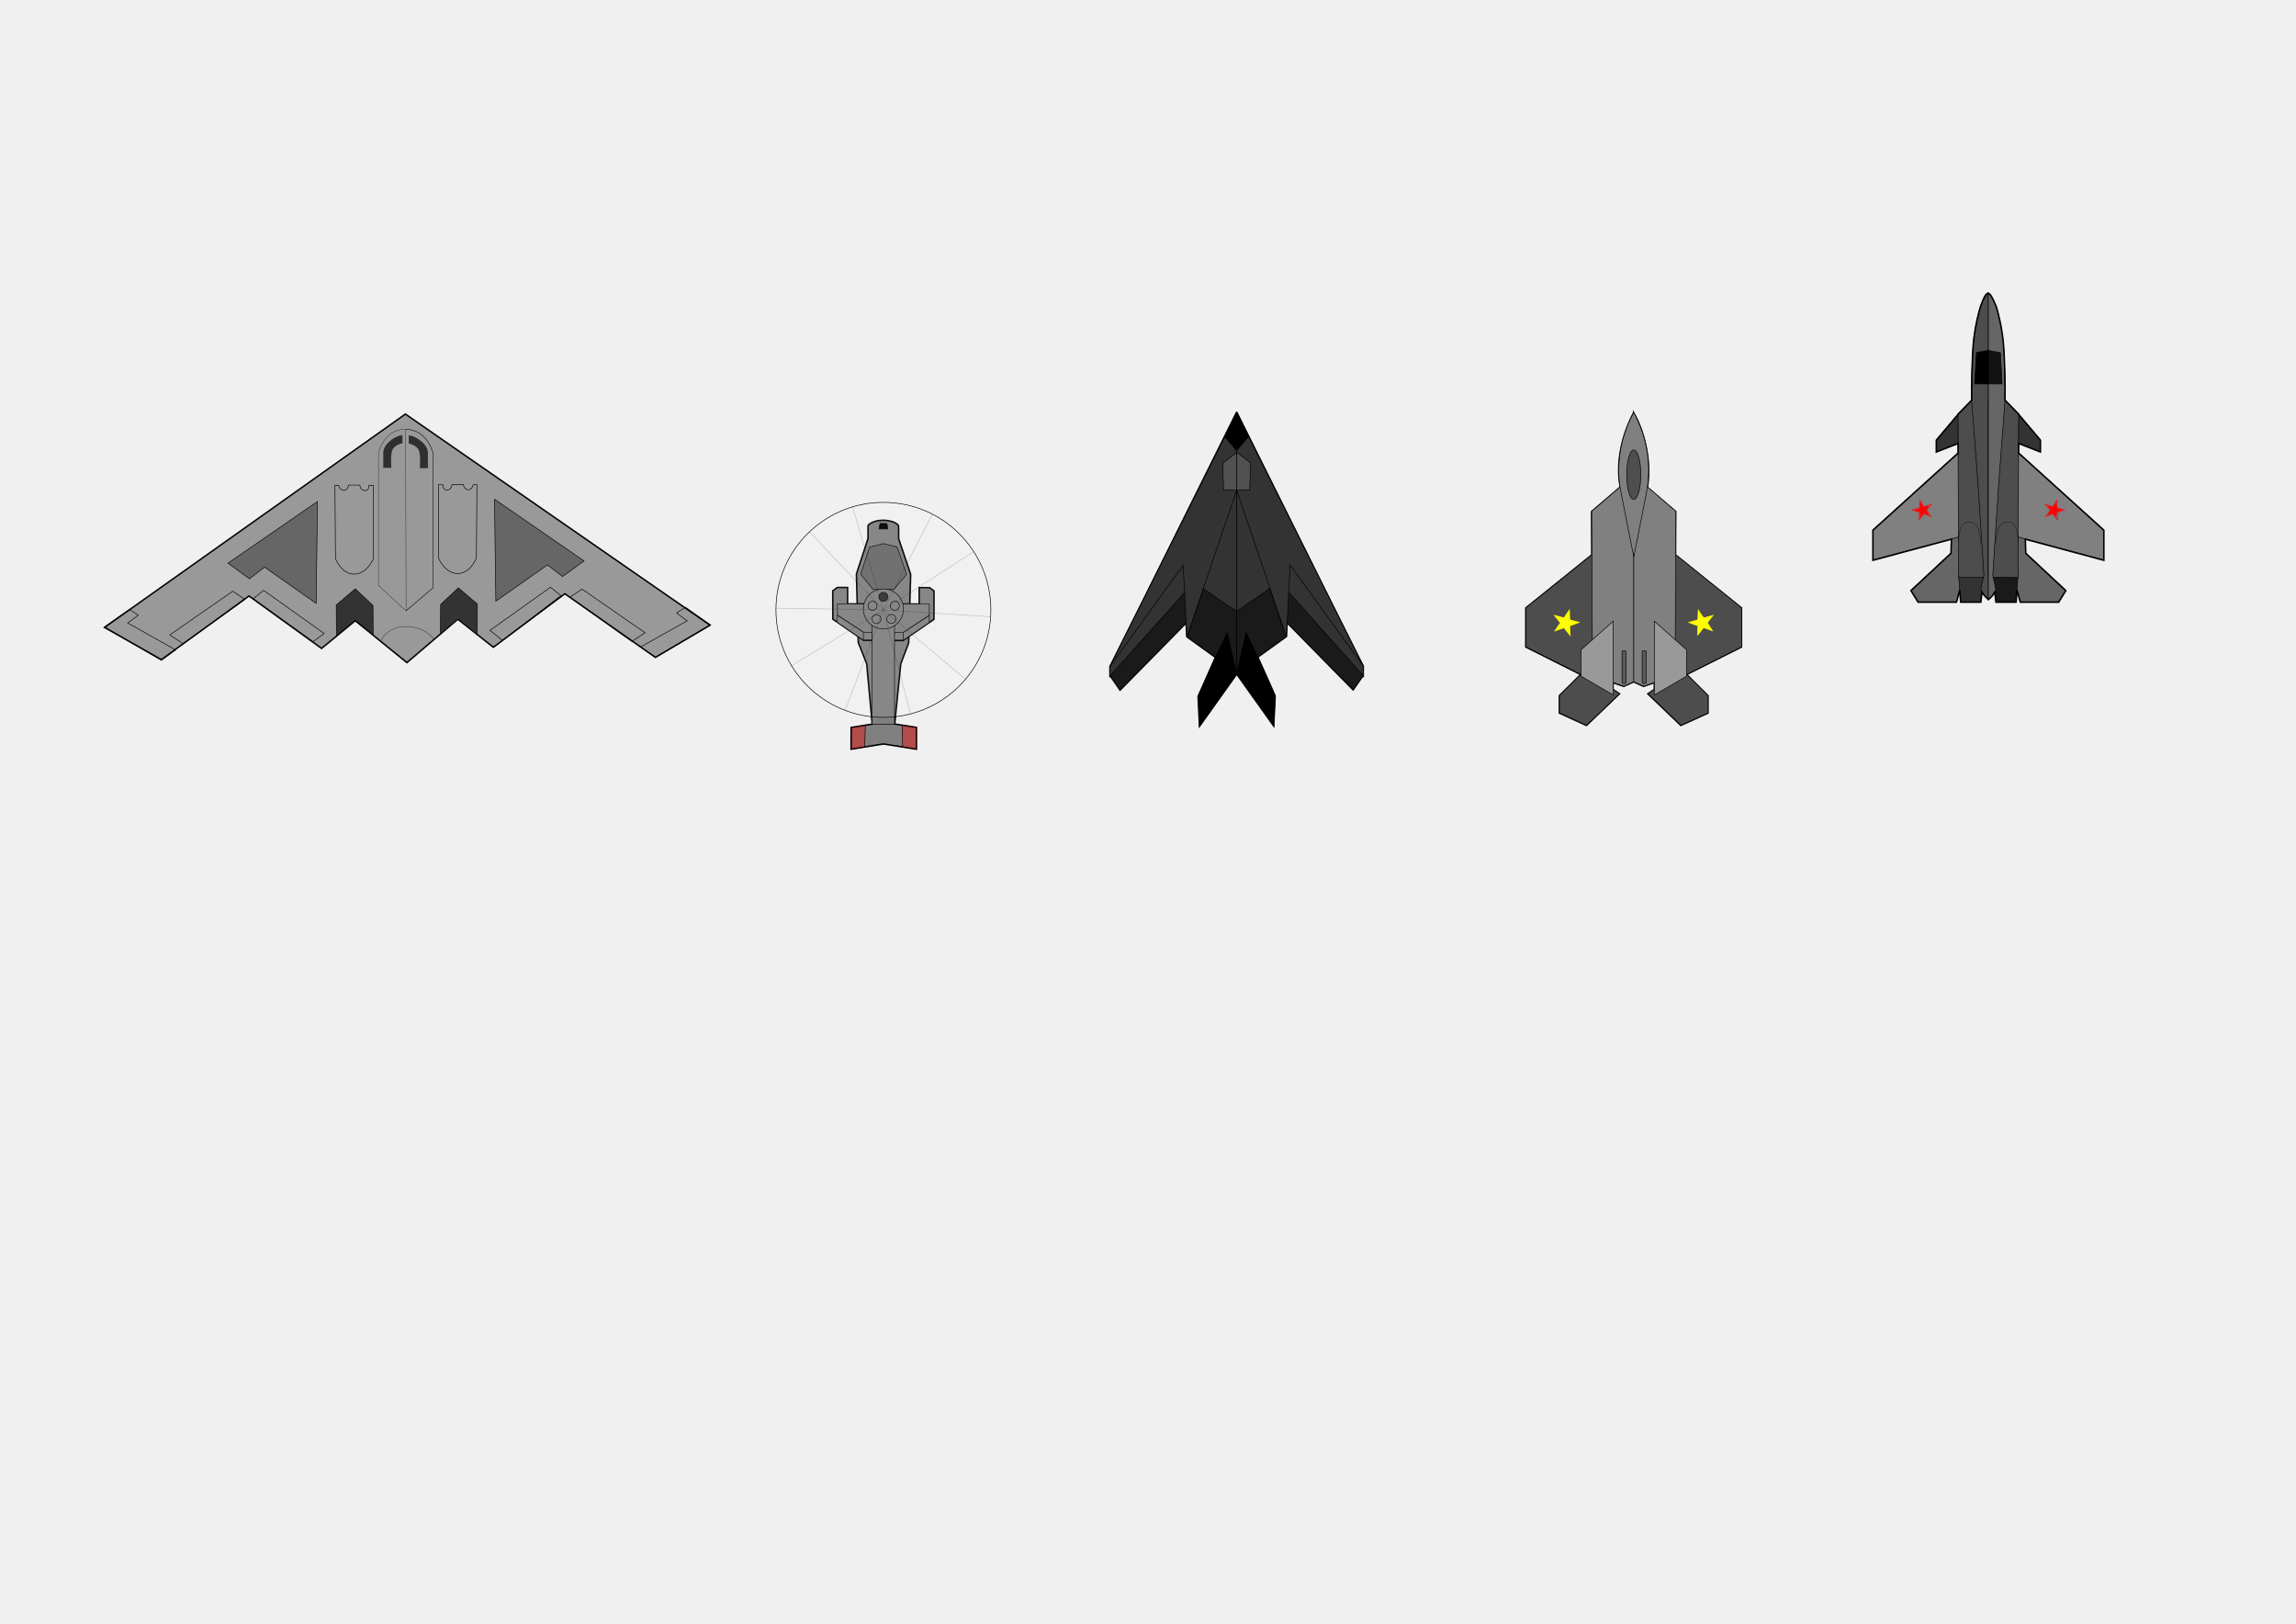
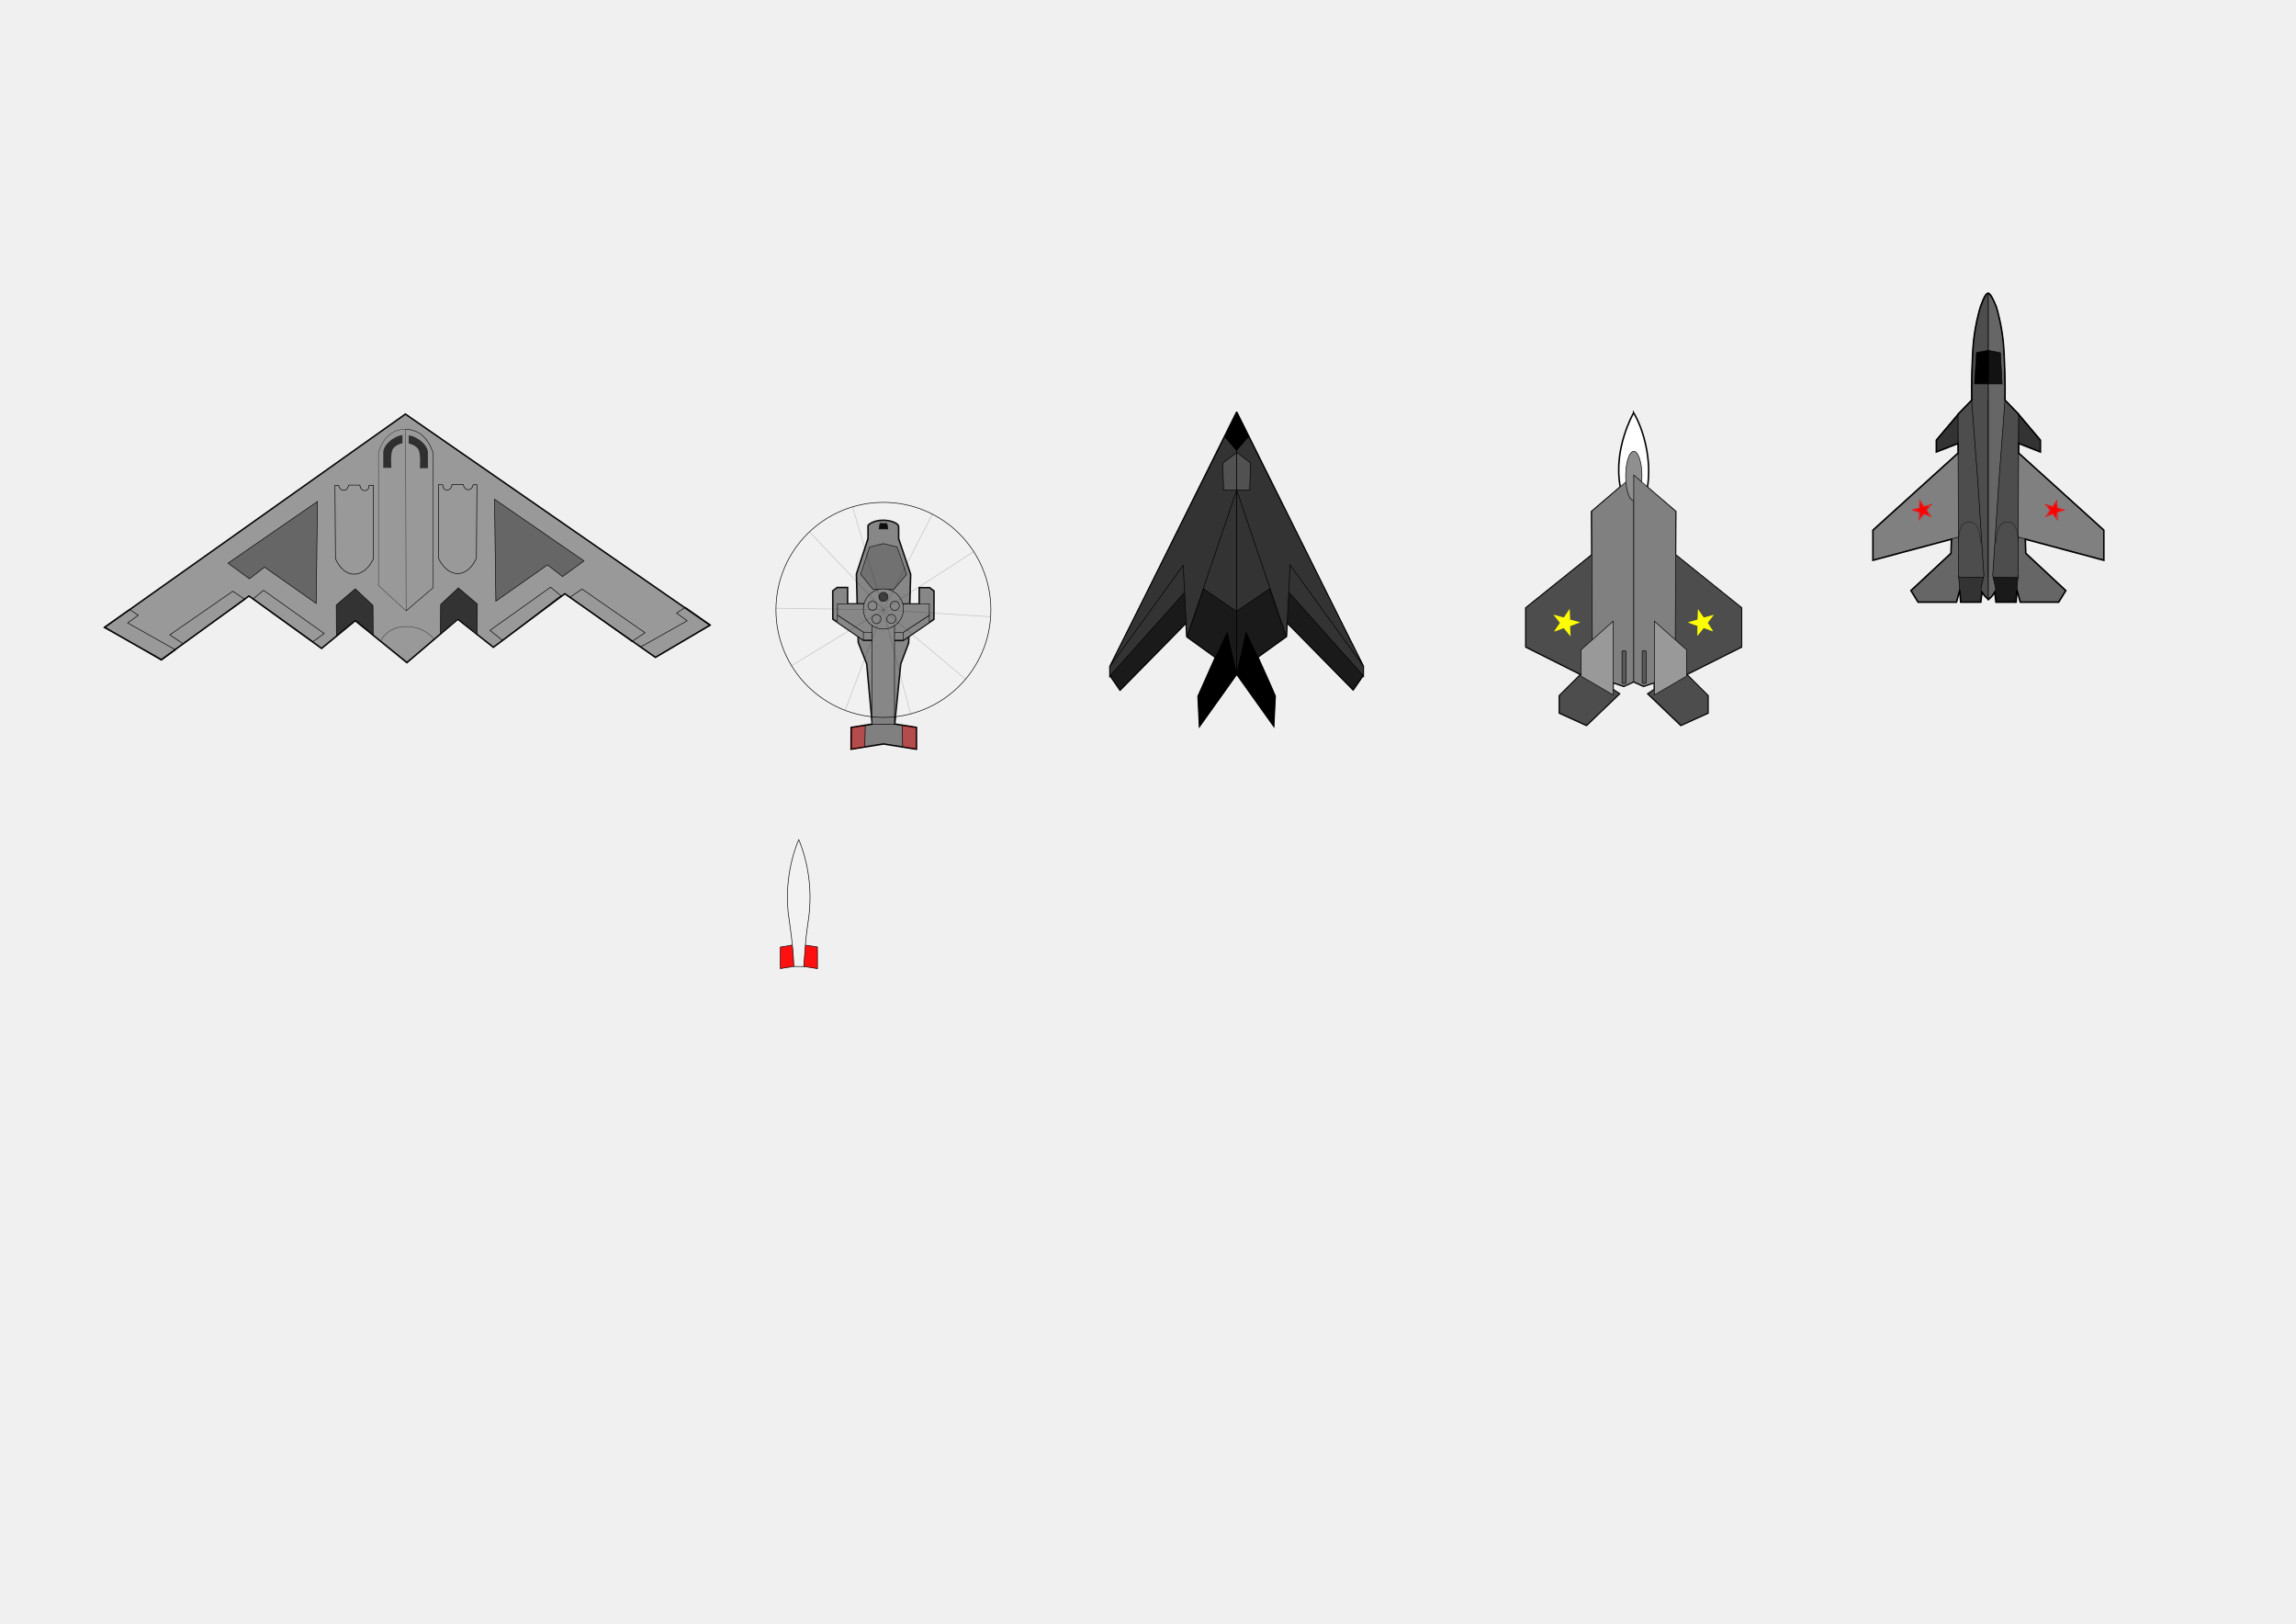
<svg xmlns="http://www.w3.org/2000/svg" width="297mm" height="210mm" viewBox="0 0 1052.362 744.094" id="svg2" version="1.1">
  <defs id="defs4">
    <filter style="color-interpolation-filters:sRGB" id="filter4502">
      <feGaussianBlur stdDeviation="3.13 3.655" result="blur" id="feGaussianBlur4504" />
    </filter>
    <filter style="color-interpolation-filters:sRGB" id="filter4639">
      <feGaussianBlur stdDeviation="1.312 3.76" result="blur" id="feGaussianBlur4641" />
    </filter>
    <filter style="color-interpolation-filters:sRGB" id="filter5041">
      <feGaussianBlur stdDeviation="1.31 1.312" result="blur" id="feGaussianBlur5043" />
    </filter>
    <filter style="color-interpolation-filters:sRGB" id="filter5045">
      <feGaussianBlur stdDeviation="1.31 1.31" result="blur" id="feGaussianBlur5047" />
    </filter>
    <filter style="color-interpolation-filters:sRGB;" id="filter5855">
      <feGaussianBlur stdDeviation="1.31 1.31" result="fbSourceGraphic" id="feGaussianBlur5857" />
      <feColorMatrix result="fbSourceGraphicAlpha" in="fbSourceGraphic" values="0 0 0 -1 0 0 0 0 -1 0 0 0 0 -1 0 0 0 0 1 0" id="feColorMatrix5859" />
      <feGaussianBlur id="feGaussianBlur5861" stdDeviation="1.31 1.31" result="blur" in="fbSourceGraphic" />
    </filter>
    <filter style="color-interpolation-filters:sRGB;" id="filter5882">
      <feGaussianBlur stdDeviation="1.31 1.31" result="blur" id="feGaussianBlur5884" />
    </filter>
    <filter style="color-interpolation-filters:sRGB;" id="filter6010">
      <feGaussianBlur stdDeviation="1.31 1.31" result="blur" id="feGaussianBlur6012" />
    </filter>
    <filter style="color-interpolation-filters:sRGB" id="filter5882-3">
      <feGaussianBlur stdDeviation="1.31 1.31" result="blur" id="feGaussianBlur5884-9" />
    </filter>
    <filter style="color-interpolation-filters:sRGB;" id="filter6333">
      <feGaussianBlur stdDeviation="1.31 1.31" result="blur" id="feGaussianBlur6335" />
    </filter>
    <filter style="color-interpolation-filters:sRGB;" id="filter6352">
      <feGaussianBlur stdDeviation="1.31 1.31" result="blur" id="feGaussianBlur6354" />
    </filter>
  </defs>
  <g id="layer1" transform="translate(0,-308.2677)">
+     <path style="fill:#ff0000;fill-opacity:0.933;fill-rule:evenodd;stroke:#000000;stroke-width:0.277;stroke-linecap:butt;stroke-linejoin:miter;stroke-miterlimit:4;stroke-dasharray:none;stroke-opacity:1" d="m 368.145,741.227 0.256,9.964 6.298,0.966 -0.034,-9.922 z" id="path4726-1-1" />
+     <path style="fill:#ff0000;fill-opacity:0.933;fill-rule:evenodd;stroke:#000000;stroke-width:0.277;stroke-linecap:butt;stroke-linejoin:miter;stroke-miterlimit:4;stroke-dasharray:none;stroke-opacity:1" d="m 364.084,741.207 -0.267,9.942 -6.179,0.998 0.034,-9.878 z" id="path4726-19" />
    <path style="fill:#999999;fill-opacity:1;fill-rule:evenodd;stroke:#000000;stroke-width:0.679;stroke-linecap:butt;stroke-linejoin:miter;stroke-miterlimit:4;stroke-dasharray:none;stroke-opacity:1" d="m 47.89,595.805 137.926,-97.783 139.642,96.754 -25.046,14.753 -41.515,-29.163 -32.766,24.532 -16.297,-12.866 -23.331,19.9 -23.674,-19.214 -15.439,12.695 -33.281,-24.017 -40.143,29.163 z" id="path4147" />
    <path style="fill:none;fill-opacity:1;fill-rule:evenodd;stroke:#000000;stroke-width:0.272;stroke-linecap:butt;stroke-linejoin:miter;stroke-miterlimit:4;stroke-dasharray:none;stroke-opacity:1" d="m 59.292,587.529 4.079,2.665 -4.845,3.552 21.958,12.352 -6.519,4.803 -26.058,-15.36 z" id="path4149" />
    <path style="fill:none;fill-opacity:1;fill-rule:evenodd;stroke:#000000;stroke-width:0.272;stroke-linecap:butt;stroke-linejoin:miter;stroke-miterlimit:4;stroke-dasharray:none;stroke-opacity:1" d="m 83.892,603.228 -6.065,-4.003 28.87,-20.015 5.58,3.76 z" id="path4153" />
    <path style="fill:none;fill-opacity:1;fill-rule:evenodd;stroke:#000000;stroke-width:0.272;stroke-linecap:butt;stroke-linejoin:miter;stroke-miterlimit:4;stroke-dasharray:none;stroke-opacity:1" d="m 116.058,582.671 4.731,-3.882 27.779,19.773 -5.095,3.76 z" id="path4155" />
    <path style="fill:none;fill-opacity:1;fill-rule:evenodd;stroke:#000000;stroke-width:0.272;stroke-linecap:butt;stroke-linejoin:miter;stroke-miterlimit:4;stroke-dasharray:none;stroke-opacity:1" d="m 314.185,586.543 -4.079,2.665 4.845,3.552 -21.358,12.008 6.862,4.718 25.115,-14.931 z" id="path4149-9" />
    <path style="fill:none;fill-opacity:1;fill-rule:evenodd;stroke:#000000;stroke-width:0.272;stroke-linecap:butt;stroke-linejoin:miter;stroke-miterlimit:4;stroke-dasharray:none;stroke-opacity:1" d="m 289.584,602.241 6.065,-4.003 -28.87,-20.015 -5.58,3.76 z" id="path4153-0" />
    <path style="fill:none;fill-opacity:1;fill-rule:evenodd;stroke:#000000;stroke-width:0.272;stroke-linecap:butt;stroke-linejoin:miter;stroke-miterlimit:4;stroke-dasharray:none;stroke-opacity:1" d="m 257.075,581.256 -4.731,-3.882 -27.779,19.773 5.781,4.618 z" id="path4155-4" />
    <path style="fill:#333333;fill-opacity:1;fill-rule:evenodd;stroke:#000000;stroke-width:0.272;stroke-linecap:butt;stroke-linejoin:miter;stroke-miterlimit:4;stroke-dasharray:none;stroke-opacity:1" d="m 171.041,599.188 -0.101,-13.456 -8.107,-7.621 -8.704,7.42 0.07,14.003 8.713,-7.087 z" id="path4163-3" />
    <path style="fill:#666666;fill-opacity:1;fill-rule:evenodd;stroke:#000000;stroke-width:0.272;stroke-linecap:butt;stroke-linejoin:miter;stroke-miterlimit:4;stroke-dasharray:none;stroke-opacity:1" d="m 104.514,566.351 9.826,7.157 6.914,-5.337 23.654,16.619 0.607,-46.702 z" id="path4234" />
    <path style="fill:#666666;fill-opacity:1;fill-rule:evenodd;stroke:#000000;stroke-width:0.272;stroke-linecap:butt;stroke-linejoin:miter;stroke-miterlimit:4;stroke-dasharray:none;stroke-opacity:1" d="m 267.668,565.32 -9.826,7.157 -6.914,-5.337 -23.654,16.619 -0.607,-46.702 z" id="path4234-3" />
    <path style="fill:none;fill-opacity:1;fill-rule:evenodd;stroke:#000000;stroke-width:0.272;stroke-linecap:butt;stroke-linejoin:miter;stroke-miterlimit:4;stroke-dasharray:none;stroke-opacity:1" d="m 153.521,530.688 0.243,33.601 c 0,0 2.729,7.096 8.552,7.096 5.823,0 8.795,-6.975 8.795,-6.975 v -33.783 l -2.002,0.121 c 0,0 0.182,2.365 -1.88,2.365 -2.062,0 -2.305,-2.547 -2.305,-2.547 h -5.095 c 0,0 -0.485,2.426 -2.305,2.426 -1.82,0 -2.305,-2.305 -2.305,-2.305 z" id="path4251" />
    <path style="fill:none;fill-opacity:1;fill-rule:evenodd;stroke:#000000;stroke-width:0.272;stroke-linecap:butt;stroke-linejoin:miter;stroke-miterlimit:4;stroke-dasharray:none;stroke-opacity:1" d="m 218.6,530.415 -0.243,33.601 c 0,0 -2.729,7.096 -8.552,7.096 -5.823,0 -8.795,-6.975 -8.795,-6.975 v -33.783 l 2.002,0.121 c 0,0 -0.182,2.365 1.88,2.365 2.062,0 2.305,-2.547 2.305,-2.547 h 5.095 c 0,0 0.485,2.426 2.305,2.426 1.82,0 2.305,-2.305 2.305,-2.305 z" id="path4251-3" />
    <path style="fill:none;fill-opacity:1;fill-rule:evenodd;stroke:#000000;stroke-width:0.136;stroke-linecap:butt;stroke-linejoin:miter;stroke-miterlimit:4;stroke-dasharray:none;stroke-opacity:1" d="m 174.451,602.152 c 0,0 2.788,-6.776 11.623,-6.776 8.835,0 12.866,5.876 12.866,5.876 l -12.266,10.507 z" id="path4268" />
    <path style="fill:none;fill-opacity:1;fill-rule:evenodd;stroke:#000000;stroke-width:0.136;stroke-linecap:butt;stroke-linejoin:miter;stroke-miterlimit:4;stroke-dasharray:none;stroke-opacity:1" d="m 186.073,588.171 12.352,-10.55 0.172,-61.329 c 0,0 -2.573,-11.322 -12.695,-11.322 -10.121,0 -12.437,10.893 -12.437,10.893 v 60.729 z" id="path4270" />
    <path style="fill:none;fill-opacity:1;fill-rule:evenodd;stroke:#000000;stroke-width:0.136;stroke-linecap:butt;stroke-linejoin:miter;stroke-miterlimit:4;stroke-dasharray:none;stroke-opacity:1" d="m 186.116,588.256 12.352,-10.55 0.172,-61.329 c 0,0 -2.573,-11.322 -12.695,-11.322 0,33.398 0.172,50.356 0.172,83.202 z" id="path4270-0" />
    <path style="fill:#000000;fill-opacity:0.688;fill-rule:evenodd;stroke:none;stroke-width:0.854px;stroke-linecap:butt;stroke-linejoin:miter;stroke-opacity:1" d="m 192.42,522.81 h 3.733 l -0.03,-6.428 c 0,0 0.546,-2.744 -2.714,-5.614 -3.284,-2.889 -6.049,-2.969 -6.049,-2.969 l -0.041,3.713 c 0,0 2.618,0.445 4.198,2.314 1.58,1.869 0.903,8.984 0.903,8.984 z" id="path4287" />
    <path style="fill:#000000;fill-opacity:0.688;fill-rule:evenodd;stroke:none;stroke-width:0.854px;stroke-linecap:butt;stroke-linejoin:miter;stroke-opacity:1" d="m 179.387,522.681 h -3.733 l 0.03,-6.428 c 0,0 -0.546,-2.744 2.714,-5.614 3.284,-2.889 6.049,-2.969 6.049,-2.969 l 0.041,3.713 c 0,0 -2.618,0.445 -4.198,2.314 -1.58,1.869 -0.903,8.984 -0.903,8.984 z" id="path4287-3" />
    <path style="fill:#333333;fill-opacity:1;fill-rule:evenodd;stroke:#000000;stroke-width:0.272;stroke-linecap:butt;stroke-linejoin:miter;stroke-miterlimit:4;stroke-dasharray:none;stroke-opacity:1" d="m 201.871,598.74 0.101,-13.456 8.107,-7.621 8.704,7.42 -0.07,14.003 -8.713,-7.087 z" id="path4163-3-4" />
    <path style="fill:#000000;fill-opacity:0.61;fill-rule:evenodd;stroke:#000000;stroke-width:0.277;stroke-linecap:butt;stroke-linejoin:miter;stroke-miterlimit:4;stroke-dasharray:none;stroke-opacity:1" d="m 392.528,571.501 7.106,9.069 10.353,0.061 7.413,-9.131 -5.514,-16.423 h -14.09 z" id="path4800" />
    <path style="fill:#808080;fill-opacity:1;fill-rule:evenodd;stroke:#000000;stroke-width:0.694;stroke-linecap:butt;stroke-linejoin:miter;stroke-miterlimit:4;stroke-dasharray:none;stroke-opacity:1" d="m 404.902,546.684 c -5.269,0 -7.044,2.389 -7.044,2.389 v 6.005 l -5.331,16.3 0.858,31.314 3.86,9.804 2.534,27.604 -9.644,1.527 -0.043,9.965 14.811,-2.389 15.122,2.389 v -9.965 l -9.951,-1.573 2.785,-27.556 3.614,-9.56 0.928,-31.438 -5.513,-16.362 c 0,0 0.061,-4.35 -0.062,-5.944 -1.593,-2.512 -6.923,-2.512 -6.923,-2.512 z" id="path4709" />
    <path style="fill:#808080;fill-opacity:1;fill-rule:evenodd;stroke:#000000;stroke-width:0.694;stroke-linecap:butt;stroke-linejoin:miter;stroke-miterlimit:4;stroke-dasharray:none;stroke-opacity:1" d="m 383.723,577.498 -2.036,1.517 0.043,12.999 14.122,9.706 h 4.122 l -0.223,-16.726 h -11.263 v -7.496 z" id="path4806" />
    <path style="fill:#ff0000;fill-opacity:0.405;fill-rule:evenodd;stroke:#000000;stroke-width:0.277;stroke-linecap:butt;stroke-linejoin:miter;stroke-miterlimit:4;stroke-dasharray:none;stroke-opacity:1" d="m 396.614,640.653 -0.267,9.942 -6.179,0.998 0.034,-9.878 z" id="path4726" />
    <path style="fill:#808080;fill-opacity:1;fill-rule:evenodd;stroke:#000000;stroke-width:0.277;stroke-linecap:butt;stroke-linejoin:miter;stroke-miterlimit:4;stroke-dasharray:none;stroke-opacity:1" d="m 383.853,584.995 v 5.156 l 11.87,7.843 4.208,0.022 -0.223,-12.978 z" id="path4808" />
    <path style="fill:#ff0000;fill-opacity:0.405;fill-rule:evenodd;stroke:#000000;stroke-width:0.277;stroke-linecap:butt;stroke-linejoin:miter;stroke-miterlimit:4;stroke-dasharray:none;stroke-opacity:1" d="m 413.488,640.632 0.256,9.964 6.298,0.966 -0.034,-9.922 z" id="path4726-1" />
    <path style="fill:#000000;fill-opacity:0.176;fill-rule:evenodd;stroke:#000000;stroke-width:0.277;stroke-linecap:butt;stroke-linejoin:miter;stroke-miterlimit:4;stroke-dasharray:none;stroke-opacity:1" d="m 404.9,557.381 v 0.011 l -6.317,1.56 -4.124,12.488 5.681,6.967 4.763,0.043 v -0.011 l 4.76,-0.045 5.865,-6.906 -4.308,-12.55 z" id="path4743" />
    <path style="fill:#808080;fill-opacity:1;fill-rule:evenodd;stroke:#000000;stroke-width:0.277;stroke-linecap:butt;stroke-linejoin:miter;stroke-miterlimit:4;stroke-dasharray:none;stroke-opacity:1" d="m 383.853,590.238 -0.093,3.207 11.987,8.221 -0.025,-3.671 z" id="path4810" />
    <path style="fill:#808080;fill-opacity:1;fill-rule:evenodd;stroke:#000000;stroke-width:0.694;stroke-linecap:butt;stroke-linejoin:miter;stroke-miterlimit:4;stroke-dasharray:none;stroke-opacity:1" d="m 426.068,577.563 2.036,1.517 -0.043,12.999 -14.122,9.706 h -4.307 l 0.409,-16.726 h 11.263 v -7.496 z" id="path4806-4" />
    <path style="fill:#808080;fill-opacity:1;fill-rule:evenodd;stroke:#000000;stroke-width:0.277;stroke-linecap:butt;stroke-linejoin:miter;stroke-miterlimit:4;stroke-dasharray:none;stroke-opacity:1" d="m 425.938,585.059 v 5.156 l -11.869,7.843 -4.456,0.022 0.471,-12.978 z" id="path4808-0" />
    <rect rx="0.122" style="opacity:1;fill:#808080;fill-opacity:1;stroke:#000000;stroke-width:0.277;stroke-miterlimit:4;stroke-dasharray:none;stroke-opacity:1" id="rect4804" width="10.292" height="59.503" x="399.695" y="580.632" ry="0.122" />
    <ellipse style="opacity:1;fill:#808080;fill-opacity:1;stroke:#000000;stroke-width:0.277;stroke-miterlimit:4;stroke-dasharray:none;stroke-opacity:1" id="path4763" cx="404.903" cy="587.334" rx="9.187" ry="9.189" />
    <ellipse style="opacity:1;fill:#000000;fill-opacity:0.61;stroke:#000000;stroke-width:0.277;stroke-miterlimit:4;stroke-dasharray:none;stroke-opacity:1" id="path4765" cx="404.903" cy="581.788" rx="2.066" ry="2.066" />
    <path style="fill:#808080;fill-opacity:1;fill-rule:evenodd;stroke:#000000;stroke-width:0.277;stroke-linecap:butt;stroke-linejoin:miter;stroke-miterlimit:4;stroke-dasharray:none;stroke-opacity:1" d="m 425.938,590.303 v 3.207 l -11.956,8.19 0.087,-3.64 z" id="path4810-2" />
    <ellipse style="opacity:1;fill:#808080;fill-opacity:0.61;stroke:#000000;stroke-width:0.277;stroke-miterlimit:4;stroke-dasharray:none;stroke-opacity:1" id="path4765-6" cx="399.924" cy="585.904" rx="2.066" ry="2.066" />
    <ellipse style="opacity:1;fill:#808080;fill-opacity:0.61;stroke:#000000;stroke-width:0.277;stroke-miterlimit:4;stroke-dasharray:none;stroke-opacity:1" id="path4765-7" cx="410.148" cy="585.861" rx="2.066" ry="2.066" />
    <ellipse style="opacity:1;fill:#808080;fill-opacity:0.61;stroke:#000000;stroke-width:0.277;stroke-miterlimit:4;stroke-dasharray:none;stroke-opacity:1" id="path4765-5" cx="408.545" cy="591.884" rx="2.066" ry="2.066" />
    <ellipse style="opacity:1;fill:#808080;fill-opacity:0.61;stroke:#000000;stroke-width:0.277;stroke-miterlimit:4;stroke-dasharray:none;stroke-opacity:1" id="path4765-3" cx="401.744" cy="591.971" rx="2.066" ry="2.066" />
    <path style="fill:#000000;fill-rule:evenodd;stroke:#000000;stroke-width:0.277;stroke-linecap:butt;stroke-linejoin:miter;stroke-miterlimit:4;stroke-dasharray:none;stroke-opacity:1" d="m 403.371,548.154 -0.49,2.512 4.074,-4e-5 -0.429,-2.482 z" id="path4802" />
    <g id="g4892" style="stroke:#000000;stroke-width:0.202;stroke-miterlimit:4;stroke-dasharray:none;stroke-opacity:0.205" transform="matrix(1.372283,0,0,1.372661,28.33207,424.029)">
      <circle r="35.893" cy="119.277" cx="274.412" id="path4833" style="opacity:1;fill:#ffffff;fill-opacity:0.057;stroke:#000000;stroke-width:0.202;stroke-miterlimit:4;stroke-dasharray:none;stroke-opacity:1" />
      <path id="path4851" d="M 274.412,119.277 304.59,99.813" style="fill:none;fill-rule:evenodd;stroke:#000000;stroke-width:0.202;stroke-linecap:butt;stroke-linejoin:miter;stroke-miterlimit:4;stroke-dasharray:none;stroke-opacity:0.205" />
      <path style="fill:none;fill-rule:evenodd;stroke:#000000;stroke-width:0.202;stroke-linecap:butt;stroke-linejoin:miter;stroke-miterlimit:4;stroke-dasharray:none;stroke-opacity:0.205" d="M 274.406,119.254 290.776,87.292" id="path4872" />
      <path id="path4874" d="M 274.38,119.234 264.083,84.831" style="fill:none;fill-rule:evenodd;stroke:#000000;stroke-width:0.202;stroke-linecap:butt;stroke-linejoin:miter;stroke-miterlimit:4;stroke-dasharray:none;stroke-opacity:0.205" />
      <path style="fill:none;fill-rule:evenodd;stroke:#000000;stroke-width:0.202;stroke-linecap:butt;stroke-linejoin:miter;stroke-miterlimit:4;stroke-dasharray:none;stroke-opacity:0.205" d="M 274.359,119.233 249.666,93.159" id="path4876" />
      <path id="path4878" d="m 274.33,119.252 -35.907,-0.53" style="fill:none;fill-rule:evenodd;stroke:#000000;stroke-width:0.202;stroke-linecap:butt;stroke-linejoin:miter;stroke-miterlimit:4;stroke-dasharray:none;stroke-opacity:0.205" />
      <path style="fill:none;fill-rule:evenodd;stroke:#000000;stroke-width:0.202;stroke-linecap:butt;stroke-linejoin:miter;stroke-miterlimit:4;stroke-dasharray:none;stroke-opacity:0.205" d="m 274.323,119.276 -30.68,18.665" id="path4880" />
      <path id="path4882" d="M 274.331,119.303 261.616,152.888" style="fill:none;fill-rule:evenodd;stroke:#000000;stroke-width:0.202;stroke-linecap:butt;stroke-linejoin:miter;stroke-miterlimit:4;stroke-dasharray:none;stroke-opacity:0.205" />
      <path style="fill:none;fill-rule:evenodd;stroke:#000000;stroke-width:0.202;stroke-linecap:butt;stroke-linejoin:miter;stroke-miterlimit:4;stroke-dasharray:none;stroke-opacity:0.205" d="m 274.353,119.319 9.154,34.725" id="path4884" />
      <path id="path4886" d="m 274.38,119.32 27.471,23.129" style="fill:none;fill-rule:evenodd;stroke:#000000;stroke-width:0.202;stroke-linecap:butt;stroke-linejoin:miter;stroke-miterlimit:4;stroke-dasharray:none;stroke-opacity:0.205" />
      <path style="fill:none;fill-rule:evenodd;stroke:#000000;stroke-width:0.202;stroke-linecap:butt;stroke-linejoin:miter;stroke-miterlimit:4;stroke-dasharray:none;stroke-opacity:0.205" d="m 274.403,119.303 35.839,2.267" id="path4888" />
    </g>
    <path style="fill:#000000;fill-opacity:1;fill-rule:evenodd;stroke:#000000;stroke-width:0.694;stroke-linecap:butt;stroke-linejoin:miter;stroke-miterlimit:4;stroke-dasharray:none;stroke-opacity:1" d="m 566.798,497.056 v 0.113 l -41.326,83.108 -11.763,23.536 -4.967,9.894 0.024,4.35 0.196,-0.22 v 0.284 l 4.414,6.403 30.275,-30.773 0.333,6.479 0.052,-0.116 13.049,9.399 c 0,0 -6.735,15.201 -7.945,17.879 l 0.66,13.685 16.999,-23.838 v -0.11 l 16.996,23.838 0.663,-13.685 c -1.064,-2.711 -7.948,-17.879 -7.948,-17.879 l 13.053,-9.399 0.052,0.116 0.333,-6.476 30.272,30.769 4.417,-6.403 v -0.284 l 0.195,0.22 0.024,-4.35 -4.331,-8.626 -13.071,-26.148 z" id="path5824" />
    <path style="fill:#000000;fill-opacity:1;fill-rule:evenodd;stroke:#000000;stroke-width:0.277;stroke-linecap:butt;stroke-linejoin:miter;stroke-miterlimit:4;stroke-dasharray:none;stroke-opacity:1" d="m 549.817,641.035 -0.662,-13.685 17.66,-39.067 v 28.914 z" id="path5776" />
    <path style="fill:#1a1a1a;fill-opacity:1;fill-rule:evenodd;stroke:#000000;stroke-width:0.277;stroke-linecap:butt;stroke-linejoin:miter;stroke-miterlimit:4;stroke-dasharray:none;stroke-opacity:1" d="m 566.815,497.126 -57.836,116.319 v 4.635 l 4.415,6.401 53.421,-54.297 z" id="path5768" />
    <path style="fill:#1a1a1a;fill-opacity:1;fill-rule:evenodd;stroke:#000000;stroke-width:0.277;stroke-linecap:butt;stroke-linejoin:miter;stroke-miterlimit:4;stroke-dasharray:none;stroke-opacity:1" d="m 562.51,598.105 4.305,19.092 V 534.428 l -22.764,65.645 13.051,9.4 z" id="path5774" />
    <path style="fill:#333333;fill-opacity:1;fill-rule:evenodd;stroke:#000000;stroke-width:0.277;stroke-linecap:butt;stroke-linejoin:miter;stroke-miterlimit:4;stroke-dasharray:none;stroke-opacity:1" d="m 566.815,588.504 -19.647,-13.464 -38.386,42.976 -0.024,-4.35 58.057,-115.657 z" id="path5772" />
    <path style="fill:#333333;fill-opacity:1;fill-rule:evenodd;stroke:#000000;stroke-width:0.277;stroke-linecap:butt;stroke-linejoin:miter;stroke-miterlimit:4;stroke-dasharray:none;stroke-opacity:1" d="m 544,600.189 22.815,-67.306 v -35.315 l -57.941,115.904 33.438,-46.157 z" id="path5770" />
    <path style="fill:#000000;fill-opacity:1;fill-rule:evenodd;stroke:#000000;stroke-width:0.277;stroke-linecap:butt;stroke-linejoin:miter;stroke-miterlimit:4;stroke-dasharray:none;stroke-opacity:1" d="m 566.815,514.784 -5.441,-6.309 5.441,-11.011 z" id="path5778" />
    <path style="fill:#515151;fill-opacity:1;fill-rule:evenodd;stroke:#000000;stroke-width:0.277;stroke-linecap:butt;stroke-linejoin:miter;stroke-miterlimit:4;stroke-dasharray:none;stroke-opacity:1" d="m 566.815,515.667 -6.402,4.856 0.441,12.36 h 5.96 z" id="path5780" />
    <path id="path5810" d="m 583.812,640.925 0.662,-13.685 -17.66,-39.067 v 28.914 z" style="fill:#000000;fill-opacity:1;fill-rule:evenodd;stroke:#000000;stroke-width:0.277;stroke-linecap:butt;stroke-linejoin:miter;stroke-miterlimit:4;stroke-dasharray:none;stroke-opacity:1" />
    <path id="path5812" d="m 566.814,497.016 57.836,116.319 v 4.635 l -4.415,6.401 -53.421,-54.297 z" style="fill:#1a1a1a;fill-opacity:1;fill-rule:evenodd;stroke:#000000;stroke-width:0.277;stroke-linecap:butt;stroke-linejoin:miter;stroke-miterlimit:4;stroke-dasharray:none;stroke-opacity:1" />
    <path id="path5814" d="m 571.119,597.995 -4.305,19.092 v -82.77 l 22.764,65.645 -13.051,9.399 z" style="fill:#1a1a1a;fill-opacity:1;fill-rule:evenodd;stroke:#000000;stroke-width:0.277;stroke-linecap:butt;stroke-linejoin:miter;stroke-miterlimit:4;stroke-dasharray:none;stroke-opacity:1" />
    <path id="path5816" d="m 566.814,588.394 19.647,-13.464 38.386,42.976 0.024,-4.35 -58.057,-115.657 z" style="fill:#333333;fill-opacity:1;fill-rule:evenodd;stroke:#000000;stroke-width:0.277;stroke-linecap:butt;stroke-linejoin:miter;stroke-miterlimit:4;stroke-dasharray:none;stroke-opacity:1" />
    <path id="path5818" d="m 589.629,600.078 -22.815,-67.306 v -35.315 l 57.941,115.904 -33.438,-46.157 z" style="fill:#333333;fill-opacity:1;fill-rule:evenodd;stroke:#000000;stroke-width:0.277;stroke-linecap:butt;stroke-linejoin:miter;stroke-miterlimit:4;stroke-dasharray:none;stroke-opacity:1" />
    <path id="path5820" d="m 566.814,514.673 5.441,-6.309 -5.441,-11.011 z" style="fill:#000000;fill-opacity:1;fill-rule:evenodd;stroke:#000000;stroke-width:0.277;stroke-linecap:butt;stroke-linejoin:miter;stroke-miterlimit:4;stroke-dasharray:none;stroke-opacity:1" />
    <path id="path5822" d="m 566.814,515.556 6.402,4.856 -0.441,12.36 h -5.96 z" style="fill:#515151;fill-opacity:1;fill-rule:evenodd;stroke:#000000;stroke-width:0.277;stroke-linecap:butt;stroke-linejoin:miter;stroke-miterlimit:4;stroke-dasharray:none;stroke-opacity:1" />
    <path style="fill:#ffffff;fill-opacity:1;fill-rule:evenodd;stroke:#000000;stroke-width:0.693;stroke-linecap:butt;stroke-linejoin:miter;stroke-miterlimit:4;stroke-dasharray:none;stroke-opacity:1" d="m 748.769,497.422 v 0.034 c 0,0 -9.534,16.469 -6.108,33.999 l -13.164,11.247 0.091,19.866 -30.232,24.296 v 17.922 l 25.124,12.598 -9.748,9.698 v 7.976 l 12.42,5.658 15.114,-14.489 -2.945,-1.962 v -3.118 l 4.944,1.647 4.515,-2.052 4.511,2.052 4.948,-1.647 v 3.118 l -2.949,1.962 15.114,14.489 12.423,-5.658 v -7.976 l -9.752,-9.698 25.124,-12.598 V 586.864 L 767.968,562.568 768.059,542.702 755.092,531.648 c 2.065,-12.899 -1.837,-26.714 -6.324,-34.226 z" id="path5977" />
    <path style="fill:#4d4d4d;fill-opacity:1;fill-rule:evenodd;stroke:#000000;stroke-width:0.276;stroke-linecap:butt;stroke-linejoin:miter;stroke-miterlimit:4;stroke-dasharray:none;stroke-opacity:1" d="m 732.6,560.104 -33.182,26.67 v 17.923 l 33.182,16.636 z" id="path5948" />
    <path style="fill:#808080;fill-opacity:1;fill-rule:evenodd;stroke:#000000;stroke-width:0.276;stroke-linecap:butt;stroke-linejoin:miter;stroke-miterlimit:4;stroke-dasharray:none;stroke-opacity:1" d="m 729.56,542.61 19.292,-16.636 v 94.673 l -4.525,2.058 -14.42,-4.802 z" id="path5940" />
    <ellipse style="opacity:1;fill:#8f8f8f;fill-opacity:1;stroke:#000000;stroke-width:0.276;stroke-miterlimit:4;stroke-dasharray:none;stroke-opacity:1" id="path5946" cx="748.852" cy="526.402" rx="3.727" ry="11.32" />
    <path style="fill:#4d4d4d;fill-opacity:1;fill-rule:evenodd;stroke:#000000;stroke-width:0.276;stroke-linecap:butt;stroke-linejoin:miter;stroke-miterlimit:4;stroke-dasharray:none;stroke-opacity:1" d="m 714.793,626.992 v 7.975 l 12.422,5.66 15.114,-14.493 -15.983,-10.634 z" id="path5950" />
    <path style="fill:#999999;fill-opacity:1;fill-rule:evenodd;stroke:#000000;stroke-width:0.276;stroke-linecap:butt;stroke-linejoin:miter;stroke-miterlimit:4;stroke-dasharray:none;stroke-opacity:1" d="M 739.381,592.953 V 626.733 l -14.691,-8.578 v -12.115 z" id="path5952" />
    <path style="opacity:1;fill:#ffff00;fill-opacity:0;stroke:none;stroke-width:0.122;stroke-miterlimit:4;stroke-dasharray:none;stroke-opacity:1" id="path5954" d="m 557.812,445.532 -1.691,-1.657 -2.044,1.084 1.054,-2.12 -1.663,-1.609 2.342,0.347 1.016,-2.079 0.394,2.335 2.291,0.324 -2.099,1.096 z" transform="matrix(2.253714,0.2926686,-0.2965784,2.224004,-404.9758,-553.6458)" />
    <path style="fill:#ffff00;fill-rule:evenodd;stroke:none;stroke-width:0.276;stroke-linecap:butt;stroke-linejoin:miter;stroke-miterlimit:4;stroke-dasharray:none;stroke-opacity:1" d="m 701.065,585.462 v 20.01" id="path5958" />
    <path id="path5960" d="m 765.08,560.104 33.182,26.67 v 17.923 l -33.182,16.636 z" style="fill:#4d4d4d;fill-opacity:1;fill-rule:evenodd;stroke:#000000;stroke-width:0.276;stroke-linecap:butt;stroke-linejoin:miter;stroke-miterlimit:4;stroke-dasharray:none;stroke-opacity:1" />
    <path id="path5962" d="M 768.12,542.61 748.828,525.973 v 94.673 l 4.525,2.058 14.42,-4.802 z" style="fill:#808080;fill-opacity:1;fill-rule:evenodd;stroke:#000000;stroke-width:0.276;stroke-linecap:butt;stroke-linejoin:miter;stroke-miterlimit:4;stroke-dasharray:none;stroke-opacity:1" />
-     <path style="fill:#808080;fill-opacity:1;fill-rule:evenodd;stroke:#000000;stroke-width:0.276;stroke-linecap:butt;stroke-linejoin:miter;stroke-miterlimit:4;stroke-dasharray:none;stroke-opacity:1" d="m 748.82,497.332 v 0.034 c 0,0 -10.184,16.455 -5.781,36.842 3.029,15.799 5.752,28.927 5.781,29.065 v 0.09 l 0.011,-0.045 0.011,0.045 v -0.09 c 0.029,-0.138 2.752,-13.266 5.781,-29.065 2.543,-12.882 0.158,-25.976 -5.8,-36.876 z" id="path5944" />
-     <ellipse ry="11.32" rx="3.236" cy="525.796" cx="-748.828" id="ellipse5966" style="opacity:1;fill:#4e4e4e;fill-opacity:1;stroke:#000000;stroke-width:0.276;stroke-miterlimit:4;stroke-dasharray:none;stroke-opacity:1" transform="scale(-1,1)" />
+     <path style="fill:#f2f2f2;fill-opacity:1;fill-rule:evenodd;stroke:#000000;stroke-width:0.276;stroke-linecap:butt;stroke-linejoin:miter;stroke-miterlimit:4;stroke-dasharray:none;stroke-opacity:1" d="m 366.11,693.035 v 0.034 c 0,0 -7.72,16.455 -4.382,36.842 2.296,15.799 2.067,21.101 2.089,21.238 1.234,-0.029 3.649,0.046 4.584,0.042 0.978,-12.876 0.87,-12.806 2.107,-21.28 1.927,-12.882 0.12,-25.976 -4.396,-36.876 z" id="path5944" />
    <path id="path5968" d="m 782.887,626.992 v 7.975 l -12.422,5.66 -15.114,-14.493 15.983,-10.634 z" style="fill:#4d4d4d;fill-opacity:1;fill-rule:evenodd;stroke:#000000;stroke-width:0.276;stroke-linecap:butt;stroke-linejoin:miter;stroke-miterlimit:4;stroke-dasharray:none;stroke-opacity:1" />
    <path id="path5970" d="M 758.299,592.953 V 626.733 l 14.691,-8.578 v -12.115 z" style="fill:#999999;fill-opacity:1;fill-rule:evenodd;stroke:#000000;stroke-width:0.276;stroke-linecap:butt;stroke-linejoin:miter;stroke-miterlimit:4;stroke-dasharray:none;stroke-opacity:1" />
    <path transform="matrix(-2.253714,0.2926686,0.2965784,2.224004,1902.656,-553.6458)" d="m 557.812,445.532 -1.691,-1.657 -2.044,1.084 1.054,-2.12 -1.663,-1.609 2.342,0.347 1.016,-2.079 0.394,2.335 2.291,0.324 -2.099,1.096 z" id="path5972" style="opacity:1;fill:#ffff00;fill-opacity:0;stroke:none;stroke-width:0.122;stroke-miterlimit:4;stroke-dasharray:none;stroke-opacity:1" />
    <path id="path5974" d="m 796.615,585.462 v 20.01" style="fill:#ffff00;fill-rule:evenodd;stroke:none;stroke-width:0.276;stroke-linecap:butt;stroke-linejoin:miter;stroke-miterlimit:4;stroke-dasharray:none;stroke-opacity:1" />
    <rect style="opacity:1;fill:#4d4d4d;fill-opacity:0.752;stroke:#000000;stroke-width:0.276;stroke-miterlimit:4;stroke-dasharray:none;stroke-opacity:1" id="rect6119" width="1.773" height="14.97" x="743.455" y="606.507" ry="0.305" />
    <rect style="opacity:1;fill:#4d4d4d;fill-opacity:0.752;stroke:#000000;stroke-width:0.276;stroke-miterlimit:4;stroke-dasharray:none;stroke-opacity:1" id="rect6119-0" width="1.773" height="14.97" x="752.692" y="606.492" ry="0.305" />
    <path style="fill:#666666;fill-opacity:1;fill-rule:evenodd;stroke:#000000;stroke-width:0.275;stroke-linecap:butt;stroke-linejoin:miter;stroke-miterlimit:4;stroke-dasharray:none;stroke-opacity:1" d="m 897.696,549.353 -3.277,5.599 -0.218,6.739 -18.352,17.108 3.277,5.288 h 17.587 l 3.823,-13.997 z" id="path6194" />
    <path style="fill:#333333;fill-opacity:1;fill-rule:evenodd;stroke:#000000;stroke-width:0.275;stroke-linecap:butt;stroke-linejoin:miter;stroke-miterlimit:4;stroke-dasharray:none;stroke-opacity:1" d="m 897.716,571.975 0.923,12.113 h 9.227 l 1.435,-12.006 z" id="path6188" />
    <path style="fill:#808080;fill-opacity:1;fill-rule:evenodd;stroke:#000000;stroke-width:0.275;stroke-linecap:butt;stroke-linejoin:miter;stroke-miterlimit:4;stroke-dasharray:none;stroke-opacity:1" d="m 897.541,515.701 -39.12,35.397 v 13.795 l 41.471,-11.142 z" id="path6192" />
    <path style="fill:#4d4d4d;fill-opacity:1;fill-rule:evenodd;stroke:#000000;stroke-width:0.275;stroke-linecap:butt;stroke-linejoin:miter;stroke-miterlimit:4;stroke-dasharray:none;stroke-opacity:1" d="m 903.833,491.366 -6.433,6.646 0.322,74.928 13.617,-0.107 v -81.145 z" id="path6186" />
    <path style="fill:#4d4d4d;fill-opacity:1;fill-rule:evenodd;stroke:#000000;stroke-width:0.275;stroke-linecap:butt;stroke-linejoin:miter;stroke-miterlimit:4;stroke-dasharray:none;stroke-opacity:1" d="m 903.725,492.047 c -0.203,-5.583 0.106,-20.304 0.811,-27.372 0.705,-7.068 2.49,-13.862 3.161,-15.918 0.833,-2.55 3.64,-6.31 3.64,-6.31 v 140.676 c 0,0 -3.545,-3.43 -3.353,-4.931 0.192,-1.501 1.341,-6.11 1.341,-6.11 l -2.778,-42.77 z" id="path6182" />
    <path style="fill:#000000;fill-opacity:1;fill-rule:evenodd;stroke:#000000;stroke-width:0.275;stroke-linecap:butt;stroke-linejoin:miter;stroke-miterlimit:4;stroke-dasharray:none;stroke-opacity:1" d="m 911.338,468.856 -5.438,0.911 -0.87,14.417 h 6.307 z" id="path6184" />
    <path style="fill:#333333;fill-opacity:1;fill-rule:evenodd;stroke:#000000;stroke-width:0.275;stroke-linecap:butt;stroke-linejoin:miter;stroke-miterlimit:4;stroke-dasharray:none;stroke-opacity:1" d="m 897.399,498.119 -9.918,11.738 v 5.413 l 9.971,-3.913 z" id="path6190" />
    <path style="opacity:1;fill:#fff800;fill-opacity:0;stroke:#ff0000;stroke-width:0.185;stroke-miterlimit:4;stroke-dasharray:none;stroke-opacity:1" id="path5972-7" d="m 557.812,445.532 -1.691,-1.657 -2.044,1.084 1.054,-2.12 -1.663,-1.609 2.342,0.347 1.016,-2.079 0.394,2.335 2.291,0.324 -2.099,1.096 z" transform="matrix(-1.483177,0.1927699,0.1951793,1.464868,1619.99,-213.6196)" />
    <path style="fill:none;fill-rule:evenodd;stroke:#000000;stroke-width:0.275;stroke-linecap:butt;stroke-linejoin:miter;stroke-miterlimit:4;stroke-dasharray:none;stroke-opacity:0.529" d="m 897.541,556.707 c 0.488,-4.947 0.944,-9.323 5.004,-9.247 4.06,0.076 4.743,3.92 5.383,9.778" id="path6219" />
    <path id="path6236" d="m 924.986,549.353 3.277,5.599 0.218,6.739 18.352,17.108 -3.277,5.288 h -17.587 l -3.823,-13.997 z" style="fill:#666666;fill-opacity:1;fill-rule:evenodd;stroke:#000000;stroke-width:0.275;stroke-linecap:butt;stroke-linejoin:miter;stroke-miterlimit:4;stroke-dasharray:none;stroke-opacity:1" />
    <path id="path6238" d="m 924.966,571.975 -0.923,12.113 h -9.227 l -1.435,-12.006 z" style="fill:#1a1a1a;fill-opacity:1;fill-rule:evenodd;stroke:#000000;stroke-width:0.275;stroke-linecap:butt;stroke-linejoin:miter;stroke-miterlimit:4;stroke-dasharray:none;stroke-opacity:1" />
    <path id="path6240" d="m 925.14,515.701 39.12,35.397 v 13.795 L 922.79,553.751 Z" style="fill:#808080;fill-opacity:1;fill-rule:evenodd;stroke:#000000;stroke-width:0.275;stroke-linecap:butt;stroke-linejoin:miter;stroke-miterlimit:4;stroke-dasharray:none;stroke-opacity:1" />
    <path id="path6242" d="m 918.849,491.366 6.433,6.646 -0.322,74.928 -13.617,-0.107 v -81.145 z" style="fill:#4d4d4d;fill-opacity:1;fill-rule:evenodd;stroke:#000000;stroke-width:0.275;stroke-linecap:butt;stroke-linejoin:miter;stroke-miterlimit:4;stroke-dasharray:none;stroke-opacity:1" />
    <path id="path6244" d="m 918.956,492.047 c 0.203,-5.583 -0.106,-20.304 -0.811,-27.372 -0.705,-7.068 -2.49,-13.862 -3.161,-15.918 -0.833,-2.55 -3.64,-6.31 -3.64,-6.31 v 140.676 c 0,0 3.545,-3.43 3.353,-4.931 -0.192,-1.501 -1.341,-6.11 -1.341,-6.11 l 2.778,-42.77 z" style="fill:#666666;fill-opacity:1;fill-rule:evenodd;stroke:#000000;stroke-width:0.275;stroke-linecap:butt;stroke-linejoin:miter;stroke-miterlimit:4;stroke-dasharray:none;stroke-opacity:1" />
    <path id="path6246" d="m 911.344,468.855 5.545,1.072 0.762,14.257 h -6.307 z" style="fill:#000000;fill-opacity:0.819;fill-rule:evenodd;stroke:#000000;stroke-width:0.275;stroke-linecap:butt;stroke-linejoin:miter;stroke-miterlimit:4;stroke-dasharray:none;stroke-opacity:1" />
    <path id="path6248" d="m 925.282,498.119 9.918,11.738 v 5.413 l -9.971,-3.913 z" style="fill:#333333;fill-opacity:1;fill-rule:evenodd;stroke:#000000;stroke-width:0.275;stroke-linecap:butt;stroke-linejoin:miter;stroke-miterlimit:4;stroke-dasharray:none;stroke-opacity:1" />
    <path transform="matrix(1.483177,0.1927699,-0.1951793,1.464868,202.6914,-213.6196)" d="m 557.812,445.532 -1.691,-1.657 -2.044,1.084 1.054,-2.12 -1.663,-1.609 2.342,0.347 1.016,-2.079 0.394,2.335 2.291,0.324 -2.099,1.096 z" id="path6250" style="opacity:1;fill:#ff0000;fill-opacity:0;stroke:#ff0000;stroke-width:0.185;stroke-miterlimit:4;stroke-dasharray:none;stroke-opacity:1" />
    <path id="path6252" d="m 925.14,556.707 c -0.488,-4.947 -0.944,-9.323 -5.004,-9.247 -4.06,0.076 -4.743,3.92 -5.383,9.778" style="fill:none;fill-rule:evenodd;stroke:#000000;stroke-width:0.275;stroke-linecap:butt;stroke-linejoin:miter;stroke-miterlimit:4;stroke-dasharray:none;stroke-opacity:0.529" />
    <path style="fill:none;fill-opacity:1;fill-rule:evenodd;stroke:#000000;stroke-width:0.691;stroke-linecap:butt;stroke-linejoin:miter;stroke-miterlimit:4;stroke-dasharray:none;stroke-opacity:1" d="m 907.723,448.902 c -0.672,2.056 -2.456,8.849 -3.161,15.917 -0.687,6.891 -0.989,20.929 -0.816,26.807 l -6.322,6.529 v 0.106 l -9.918,11.739 v 5.412 l 9.974,-3.91 0.02,4.4 -39.053,35.34 v 13.795 l 35.988,-9.67 -0.209,6.466 -18.352,17.108 3.277,5.289 h 17.586 l 1.506,-5.515 0.421,5.515 h 9.228 l 0.541,-4.533 c 1.404,2.134 2.173,2.472 2.939,3.335 0.766,-0.704 1.528,-1.09 2.919,-3.392 l 0.551,4.59 h 9.228 l 0.421,-5.515 1.506,5.515 h 17.586 l 3.277,-5.289 -18.352,-17.108 -0.209,-6.466 35.988,9.67 V 551.244 l -39.053,-35.34 0.02,-4.4 9.974,3.91 v -5.412 l -9.918,-11.739 v -0.106 l -6.322,-6.529 c 0.173,-5.879 -0.129,-19.916 -0.816,-26.807 -0.705,-7.068 -2.489,-13.861 -3.161,-15.917 -1.63,-4.039 -2.713,-6.163 -3.759,-6.216 -1.045,-0.053 -2.052,1.967 -3.529,6.216 z" id="path6293" />
    <path style="opacity:1;fill:#ffff00;fill-opacity:1;stroke:none;stroke-width:0.03;stroke-miterlimit:3.983;stroke-dasharray:none;stroke-dashoffset:0;stroke-opacity:1" d="m 766.201,309.108 c -0.9,-1.134 -1.646,-2.062 -1.657,-2.062 -0.011,0 -1.096,0.396 -2.412,0.881 -1.316,0.484 -2.4,0.872 -2.41,0.862 -0.01,-0.01 0.619,-0.952 1.398,-2.093 0.779,-1.141 1.441,-2.113 1.472,-2.161 l 0.056,-0.086 -1.609,-2 c -0.885,-1.1 -1.604,-2.005 -1.597,-2.011 0.006,-0.006 1.158,0.311 2.559,0.706 1.434,0.404 2.556,0.704 2.567,0.688 0.011,-0.016 0.659,-0.98 1.441,-2.143 1.092,-1.625 1.422,-2.095 1.429,-2.035 0.004,0.043 0.05,1.228 0.102,2.632 0.051,1.404 0.098,2.556 0.102,2.56 0.005,0.004 1.11,0.307 2.455,0.675 1.346,0.368 2.471,0.679 2.501,0.692 0.036,0.015 -0.791,0.327 -2.442,0.922 -1.373,0.495 -2.502,0.909 -2.508,0.92 -0.007,0.011 0.037,1.154 0.098,2.54 0.061,1.386 0.107,2.532 0.102,2.547 -0.005,0.015 -0.746,-0.901 -1.646,-2.035 z" id="path1202" transform="matrix(0.9375,0,0,0.9375,0,308.2677)" />
    <path style="opacity:1;fill:#ffff00;fill-opacity:1;stroke:none;stroke-width:0.03;stroke-miterlimit:3.983;stroke-dasharray:none;stroke-dashoffset:0;stroke-opacity:1" d="m 829.824,308.45 0.09,-2.443 -2.416,-0.863 c -1.424,-0.509 -2.348,-0.9 -2.25,-0.954 0.091,-0.05 1.167,-0.36 2.39,-0.689 l 2.225,-0.598 0.079,-0.759 c 0.044,-0.417 0.079,-1.311 0.079,-1.985 0,-0.675 0.036,-1.493 0.081,-1.818 l 0.081,-0.591 1.373,2.057 c 1.013,1.518 1.43,2.046 1.592,2.014 0.121,-0.024 1.218,-0.322 2.438,-0.663 1.22,-0.341 2.259,-0.62 2.309,-0.62 0.05,0 -0.594,0.85 -1.429,1.889 -0.836,1.039 -1.519,1.954 -1.519,2.033 0,0.079 0.601,1.024 1.336,2.1 0.735,1.075 1.304,1.988 1.264,2.027 -0.04,0.04 -0.627,-0.133 -1.304,-0.383 -0.678,-0.25 -1.696,-0.625 -2.262,-0.833 l -1.03,-0.378 -1.538,1.95 c -0.846,1.072 -1.569,1.95 -1.608,1.95 -0.039,0 -0.03,-1.099 0.019,-2.443 z" id="path1204" transform="matrix(0.9375,0,0,0.9375,0,308.2677)" />
    <path style="opacity:1;fill:#ff0000;fill-opacity:1;stroke:#ff0000;stroke-width:0.03;stroke-miterlimit:3.983;stroke-dasharray:none;stroke-dashoffset:0;stroke-opacity:1" d="m 1005.362,253.095 c -0.032,-0.139 -0.429,-0.686 -0.883,-1.216 l -0.825,-0.963 -1.312,0.517 c -0.722,0.285 -1.312,0.454 -1.312,0.377 0,-0.077 0.35,-0.649 0.778,-1.271 l 0.778,-1.131 -0.921,-1.124 c -1.023,-1.248 -0.988,-1.282 0.765,-0.755 0.675,0.203 1.246,0.345 1.267,0.316 0.021,-0.03 0.389,-0.545 0.818,-1.145 l 0.779,-1.091 0.136,0.838 c 0.075,0.461 0.167,1.109 0.204,1.44 0.056,0.49 0.326,0.681 1.457,1.03 l 1.389,0.428 -1.441,0.465 -1.441,0.465 -0.089,1.536 c -0.049,0.845 -0.115,1.422 -0.147,1.283 z" id="path1206" transform="matrix(0.9375,0,0,0.9375,0,308.2677)" />
    <path style="opacity:1;fill:#ff0000;fill-opacity:1;stroke:#ff0000;stroke-width:0.03;stroke-miterlimit:3.983;stroke-dasharray:none;stroke-dashoffset:0;stroke-opacity:1" d="m 938.653,251.789 v -1.505 l -1.452,-0.468 -1.452,-0.468 1.389,-0.428 1.389,-0.428 0.126,-1.61 0.126,-1.61 0.831,1.298 0.831,1.298 1.304,-0.344 c 0.717,-0.189 1.349,-0.299 1.404,-0.244 0.055,0.055 -0.264,0.553 -0.709,1.107 l -0.809,1.007 0.784,1.139 c 0.431,0.626 0.784,1.202 0.784,1.279 0,0.077 -0.572,-0.085 -1.272,-0.361 -0.7,-0.276 -1.319,-0.501 -1.377,-0.501 -0.058,0 -0.508,0.528 -1.001,1.173 l -0.895,1.173 z" id="path1208" transform="matrix(0.9375,0,0,0.9375,0,308.2677)" />
  </g>
</svg>
